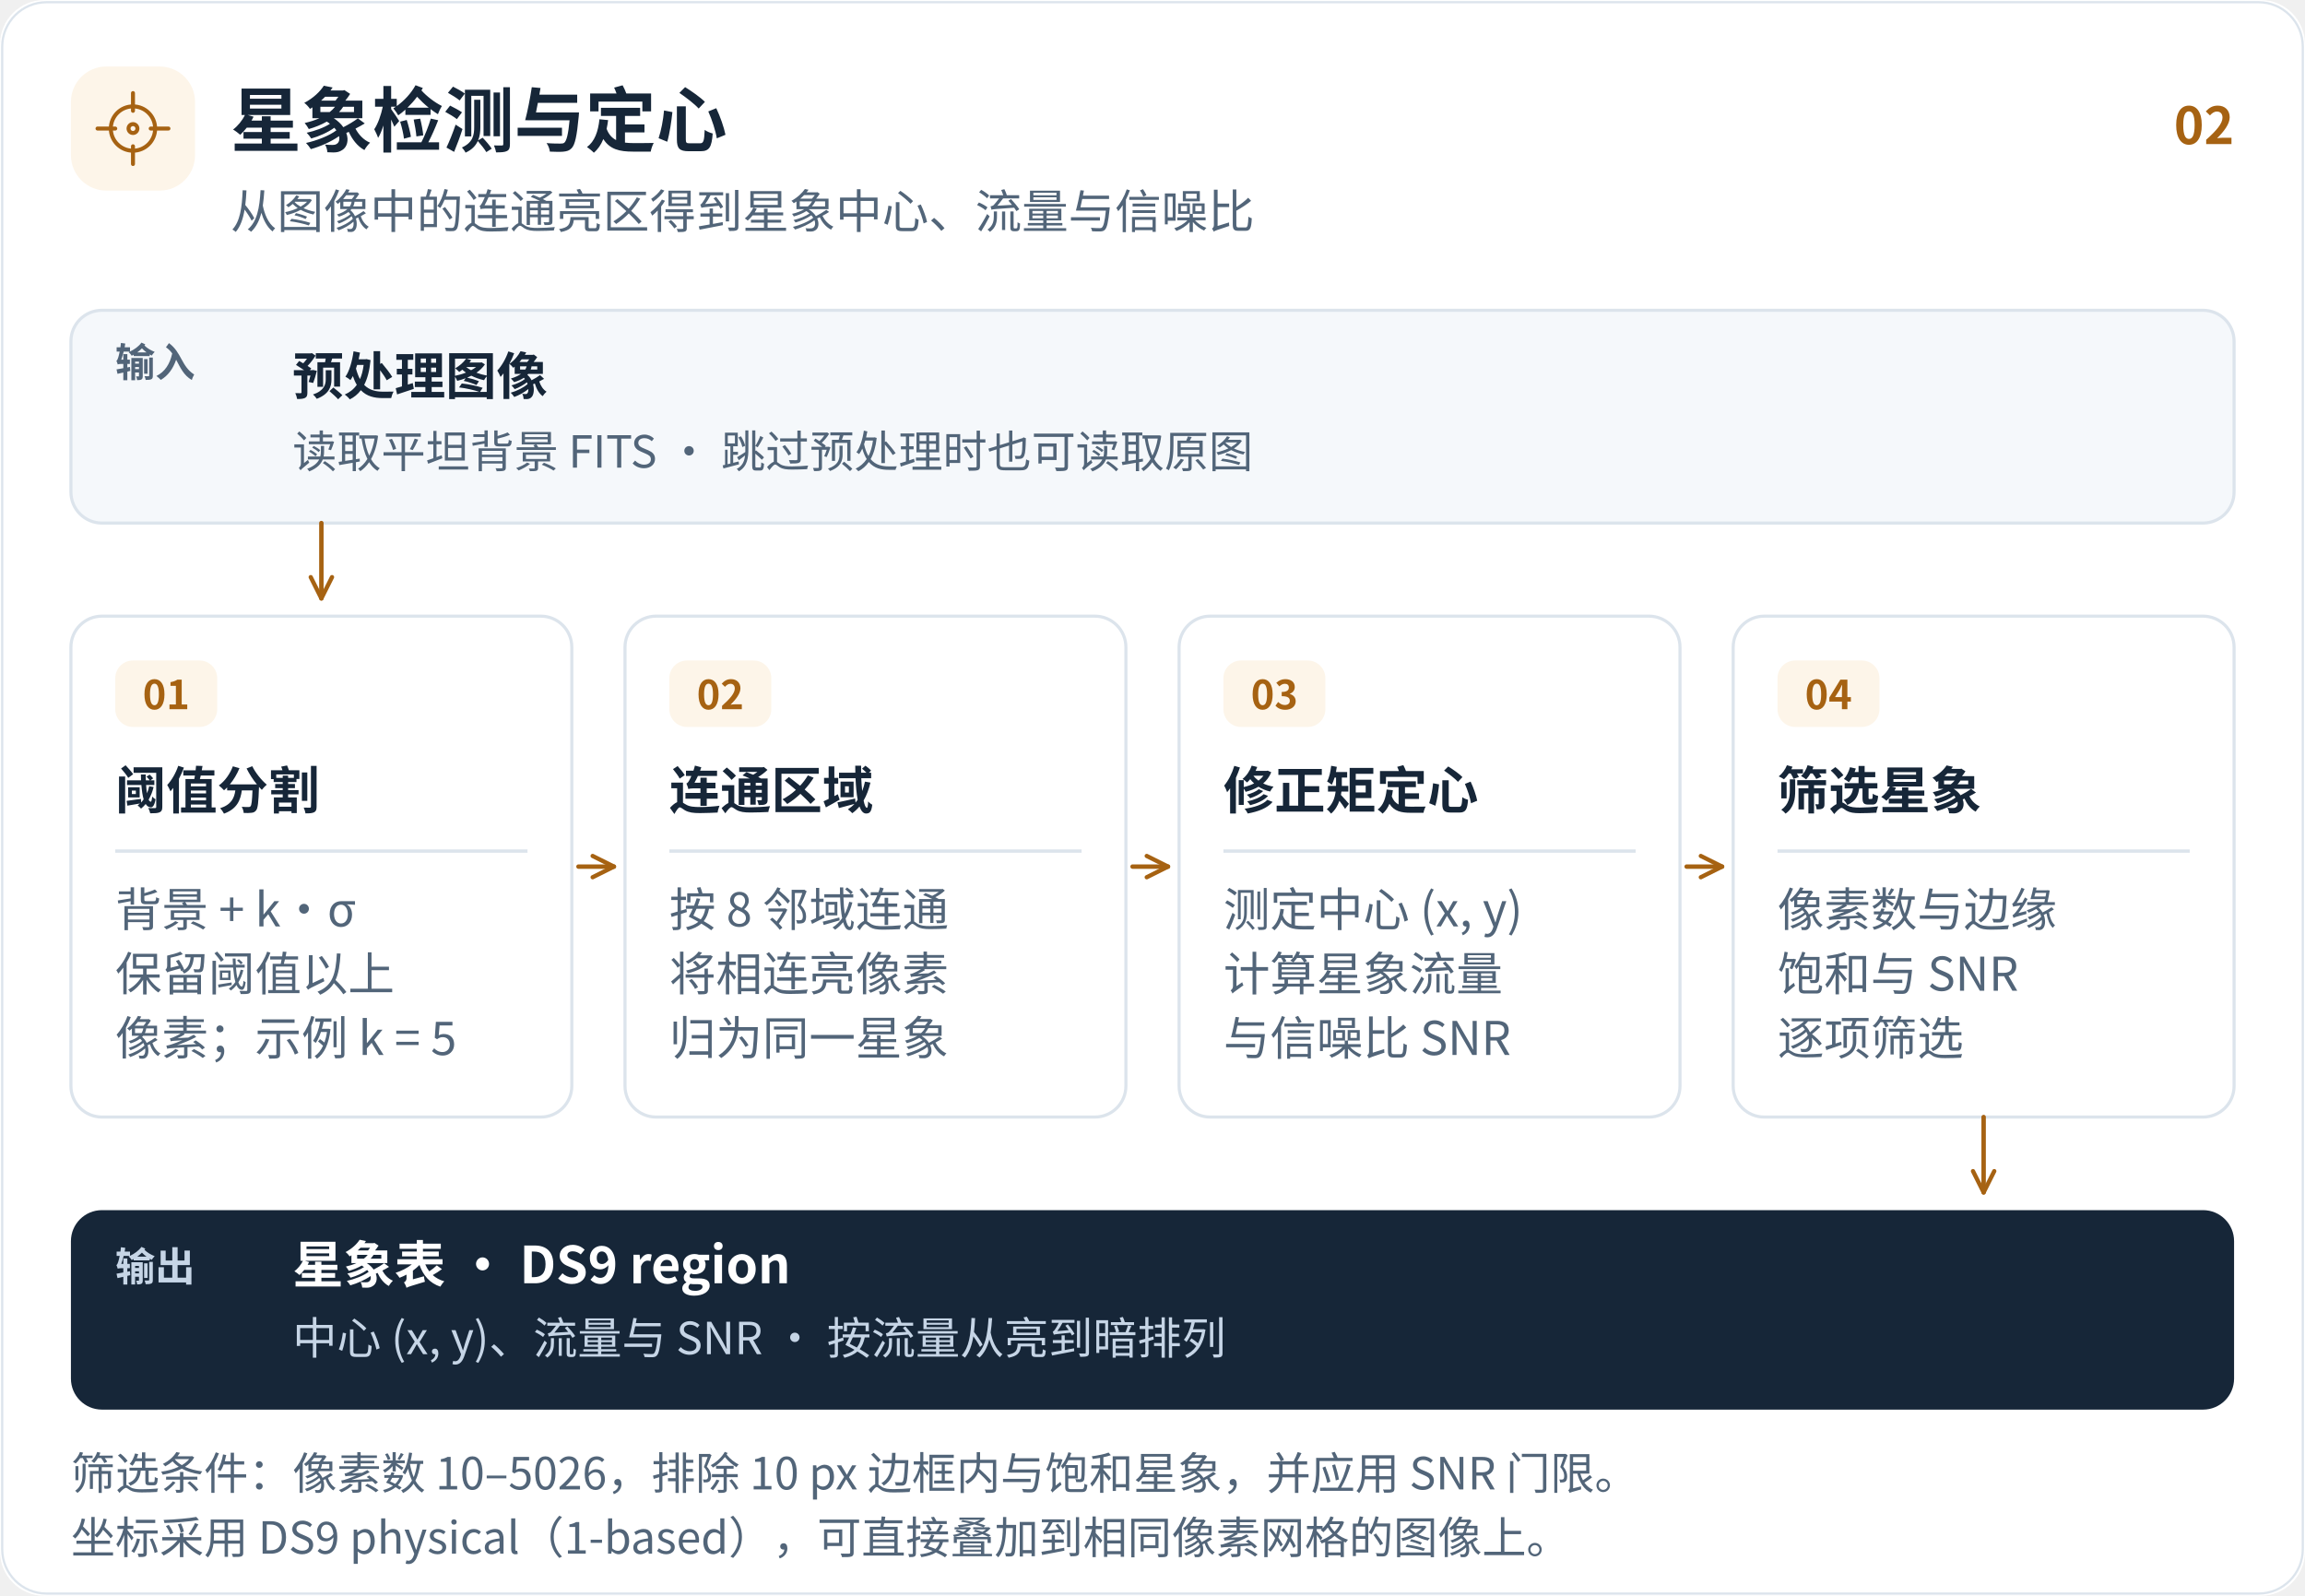
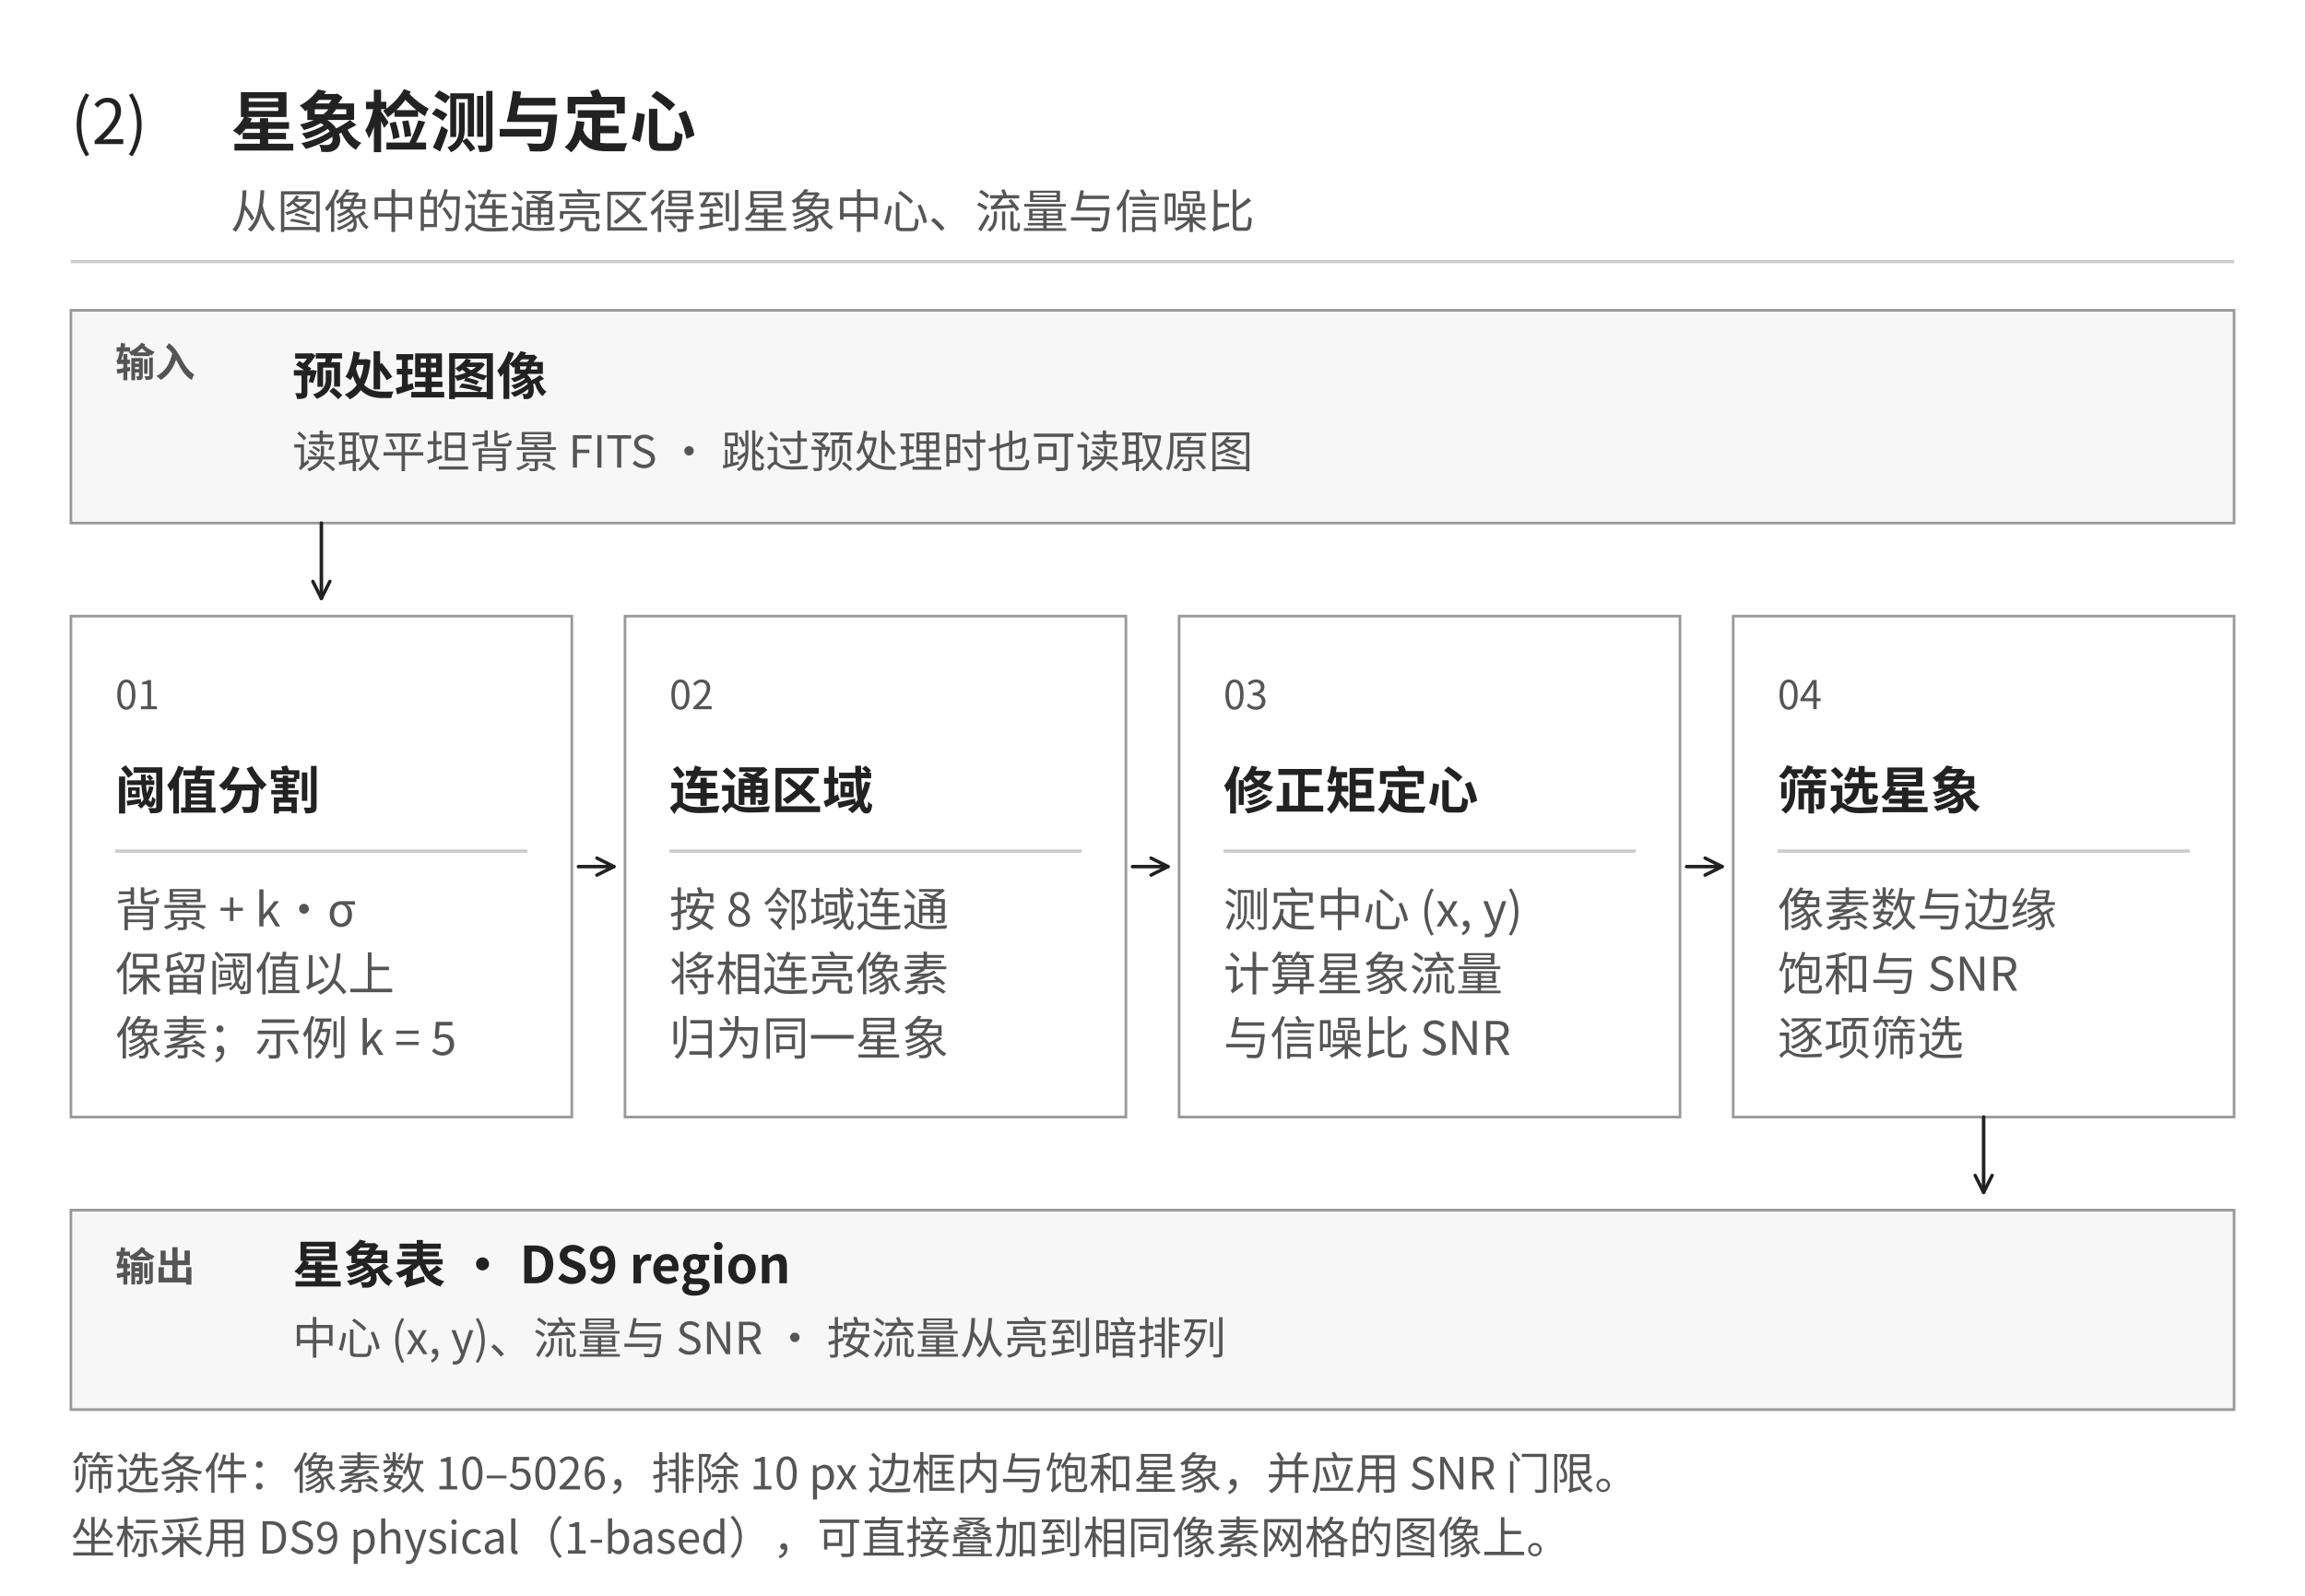
<svg xmlns="http://www.w3.org/2000/svg" width="1040" height="720" viewBox="0 0 1040 720" role="img" aria-labelledby="title desc">
  <defs>
    <marker id="arrow-pre" viewBox="0 0 10 10" refX="9" refY="5" markerWidth="6" markerHeight="6" orient="auto">
-       <path d="M 1 1 L 9 5 L 1 9" fill="none" stroke="#0b7b72" stroke-width="1.6" stroke-linecap="round" stroke-linejoin="round" />
+       <path d="M 1 1 L 9 5 L 1 9" fill="none" stroke="#222222" stroke-width="1.6" stroke-linecap="round" stroke-linejoin="round" />
    </marker>
    <marker id="arrow-detect" viewBox="0 0 10 10" refX="9" refY="5" markerWidth="6" markerHeight="6" orient="auto">
-       <path d="M 1 1 L 9 5 L 1 9" fill="none" stroke="#a66212" stroke-width="1.6" stroke-linecap="round" stroke-linejoin="round" />
+       <path d="M 1 1 L 9 5 L 1 9" fill="none" stroke="#222222" stroke-width="1.6" stroke-linecap="round" stroke-linejoin="round" />
    </marker>
    <marker id="arrow-match" viewBox="0 0 10 10" refX="9" refY="5" markerWidth="6" markerHeight="6" orient="auto">
-       <path d="M 1 1 L 9 5 L 1 9" fill="none" stroke="#3269b0" stroke-width="1.6" stroke-linecap="round" stroke-linejoin="round" />
+       <path d="M 1 1 L 9 5 L 1 9" fill="none" stroke="#222222" stroke-width="1.6" stroke-linecap="round" stroke-linejoin="round" />
    </marker>
    <marker id="arrow-comoc" viewBox="0 0 10 10" refX="9" refY="5" markerWidth="6" markerHeight="6" orient="auto">
-       <path d="M 1 1 L 9 5 L 1 9" fill="none" stroke="#7955a3" stroke-width="1.6" stroke-linecap="round" stroke-linejoin="round" />
+       <path d="M 1 1 L 9 5 L 1 9" fill="none" stroke="#222222" stroke-width="1.6" stroke-linecap="round" stroke-linejoin="round" />
    </marker>
    <marker id="arrow-main" viewBox="0 0 10 10" refX="9" refY="5" markerWidth="6" markerHeight="6" orient="auto">
-       <path d="M 1 1 L 9 5 L 1 9" fill="none" stroke="#526579" stroke-width="1.6" stroke-linecap="round" stroke-linejoin="round" />
+       <path d="M 1 1 L 9 5 L 1 9" fill="none" stroke="#222222" stroke-width="1.6" stroke-linecap="round" stroke-linejoin="round" />
    </marker>
  </defs>
  <g font-family="'PingFang SC','Microsoft YaHei','Noto Sans CJK SC','Hiragino Sans GB','Source Han Sans SC',sans-serif">
-     <rect width="1040" height="720" rx="20" fill="#ffffff" />
-     <rect x="1" y="1" width="1038" height="718" rx="20" fill="none" stroke="#dce4ec" />
-     <rect x="32" y="30" width="56" height="56" rx="16" fill="#fdf5e9" stroke="none" stroke-width="1.4" />
-     <g transform="translate(44 42)" fill="none" stroke="#a66212" stroke-width="1.8" stroke-linecap="round" stroke-linejoin="round">
-       <circle cx="16" cy="16" r="10" />
-       <path d="M 16 0 V 8 M 16 24 V 32 M 0 16 H 8 M 24 16 H 32" />
-       <circle cx="16" cy="16" r="2" />
-     </g>
-     <text x="104" y="66" font-size="32" font-weight="700" fill="#162638" text-anchor="start">星象检测与定心</text>
-     <text x="104" y="103" font-size="21" font-weight="400" fill="#526579" text-anchor="start">从图像中的连通亮区得到星象中心、流量与信噪比</text>
-     <text x="1008" y="65" font-size="23" font-weight="600" fill="#a66212" text-anchor="end">02</text>
-     <rect x="32" y="140" width="976" height="96" rx="14" fill="#f5f8fb" stroke="#dce4ec" stroke-width="1.4" />
-     <text x="52" y="170" font-size="18" font-weight="600" fill="#526579" text-anchor="start">输入</text>
-     <text x="132.0" y="178" font-size="23" font-weight="600" fill="#162638" text-anchor="start">预处理图像</text>
-     <text x="132.0" y="211" font-size="20" font-weight="400" fill="#526579" text-anchor="start">读取平坦背景 FITS · 跳过预处理时也可读取原图</text>
-     <path d="M 145 236 L 145 270" fill="none" stroke="#a66212" stroke-width="2" stroke-linejoin="round" stroke-linecap="round" marker-end="url(#arrow-detect)" />
-     <rect x="32" y="278" width="226" height="226" rx="14" fill="#ffffff" stroke="#dce4ec" stroke-width="1.4" />
-     <rect x="52" y="298" width="46" height="30" rx="8" fill="#fdf5e9" stroke="none" stroke-width="1.4" />
-     <text x="75" y="320" font-size="18" font-weight="600" fill="#a66212" text-anchor="middle">01</text>
-     <text x="52" y="365" font-size="23" font-weight="700" fill="#162638" text-anchor="start">阈值分割</text>
-     <path d="M 52 384 L 238 384" fill="none" stroke="#dce4ec" stroke-width="1.5" />
-     <text x="52" y="418" font-size="21" font-weight="400" fill="#526579" text-anchor="start">背景 + k·σ</text>
-     <text x="52" y="447" font-size="21" font-weight="400" fill="#526579" text-anchor="start">保留阈值以上</text>
-     <text x="52" y="476" font-size="21" font-weight="400" fill="#526579" text-anchor="start">像素；示例 k = 5</text>
-     <path d="M 261 391 L 277 391" fill="none" stroke="#a66212" stroke-width="2" stroke-linejoin="round" stroke-linecap="round" marker-end="url(#arrow-detect)" />
-     <rect x="282" y="278" width="226" height="226" rx="14" fill="#ffffff" stroke="#dce4ec" stroke-width="1.4" />
-     <rect x="302" y="298" width="46" height="30" rx="8" fill="#fdf5e9" stroke="none" stroke-width="1.4" />
-     <text x="325" y="320" font-size="18" font-weight="600" fill="#a66212" text-anchor="middle">02</text>
-     <text x="302" y="365" font-size="23" font-weight="700" fill="#162638" text-anchor="start">连通区域</text>
-     <path d="M 302 384 L 488 384" fill="none" stroke="#dce4ec" stroke-width="1.5" />
-     <text x="302" y="418" font-size="21" font-weight="400" fill="#526579" text-anchor="start">按 8 邻域连通</text>
-     <text x="302" y="447" font-size="21" font-weight="400" fill="#526579" text-anchor="start">将相连亮像素</text>
-     <text x="302" y="476" font-size="21" font-weight="400" fill="#526579" text-anchor="start">归为同一星象</text>
-     <path d="M 511 391 L 527 391" fill="none" stroke="#a66212" stroke-width="2" stroke-linejoin="round" stroke-linecap="round" marker-end="url(#arrow-detect)" />
-     <rect x="532" y="278" width="226" height="226" rx="14" fill="#ffffff" stroke="#dce4ec" stroke-width="1.4" />
-     <rect x="552" y="298" width="46" height="30" rx="8" fill="#fdf5e9" stroke="none" stroke-width="1.4" />
-     <text x="575" y="320" font-size="18" font-weight="600" fill="#a66212" text-anchor="middle">03</text>
-     <text x="552" y="365" font-size="23" font-weight="700" fill="#162638" text-anchor="start">修正矩定心</text>
-     <path d="M 552 384 L 738 384" fill="none" stroke="#dce4ec" stroke-width="1.5" />
-     <text x="552" y="418" font-size="21" font-weight="400" fill="#526579" text-anchor="start">测定中心 (x, y)</text>
-     <text x="552" y="447" font-size="21" font-weight="400" fill="#526579" text-anchor="start">计算星象流量</text>
-     <text x="552" y="476" font-size="21" font-weight="400" fill="#526579" text-anchor="start">与信噪比 SNR</text>
-     <path d="M 761 391 L 777 391" fill="none" stroke="#a66212" stroke-width="2" stroke-linejoin="round" stroke-linecap="round" marker-end="url(#arrow-detect)" />
-     <rect x="782" y="278" width="226" height="226" rx="14" fill="#ffffff" stroke="#dce4ec" stroke-width="1.4" />
-     <rect x="802" y="298" width="46" height="30" rx="8" fill="#fdf5e9" stroke="none" stroke-width="1.4" />
-     <text x="825" y="320" font-size="18" font-weight="600" fill="#a66212" text-anchor="middle">04</text>
-     <text x="802" y="365" font-size="23" font-weight="700" fill="#162638" text-anchor="start">筛选星象</text>
-     <path d="M 802 384 L 988 384" fill="none" stroke="#dce4ec" stroke-width="1.5" />
-     <text x="802" y="418" font-size="21" font-weight="400" fill="#526579" text-anchor="start">像素数与边缘</text>
-     <text x="802" y="447" font-size="21" font-weight="400" fill="#526579" text-anchor="start">饱和与 SNR</text>
-     <text x="802" y="476" font-size="21" font-weight="400" fill="#526579" text-anchor="start">逐项筛选</text>
-     <path d="M 895 504 L 895 538" fill="none" stroke="#a66212" stroke-width="2" stroke-linejoin="round" stroke-linecap="round" marker-end="url(#arrow-detect)" />
-     <rect x="32" y="546" width="976" height="90" rx="14" fill="#162638" stroke="none" stroke-width="1.4" />
-     <text x="52" y="578" font-size="18" font-weight="600" fill="#c6d5e6" text-anchor="start">输出</text>
-     <text x="132.0" y="579" font-size="23" font-weight="600" fill="#ffffff" text-anchor="start">星象表 · DS9 region</text>
-     <text x="132.0" y="611" font-size="20" font-weight="400" fill="#c6d5e6" text-anchor="start">中心 (x, y)、流量与 SNR · 按流量从亮到暗排列</text>
-     <text x="32" y="672" font-size="20" font-weight="400" fill="#526579" text-anchor="start">筛选条件：像素数 10–5026，排除 10 px 边框内与饱和星象，并应用 SNR 门限。</text>
-     <text x="32" y="701" font-size="20" font-weight="400" fill="#526579" text-anchor="start">坐标采用 DS9 physical（1-based），可直接叠加到相同像素网格的图像上。</text>
+     <rect width="1040" height="720" fill="#ffffff" />
+     <text x="32" y="65" font-size="28" font-weight="500" fill="#222222" text-anchor="start">(2)</text>
+     <text x="104" y="66" font-size="30" font-weight="600" fill="#222222" text-anchor="start">星象检测与定心</text>
+     <text x="104" y="103" font-size="21" font-weight="400" fill="#555555" text-anchor="start">从图像中的连通亮区得到星象中心、流量与信噪比</text>
+     <path d="M 32 118 L 1008 118" fill="none" stroke="#cccccc" stroke-width="1.5" />
+     <rect x="32" y="140" width="976" height="96" fill="#f7f7f7" stroke="#999999" stroke-width="1.2" />
+     <text x="52" y="170" font-size="18" font-weight="600" fill="#555555" text-anchor="start">输入</text>
+     <text x="132.0" y="178" font-size="23" font-weight="600" fill="#222222" text-anchor="start">预处理图像</text>
+     <text x="132.0" y="211" font-size="20" font-weight="400" fill="#555555" text-anchor="start">读取平坦背景 FITS · 跳过预处理时也可读取原图</text>
+     <path d="M 145 236 L 145 270" fill="none" stroke="#222222" stroke-width="1.6" stroke-linejoin="round" stroke-linecap="round" marker-end="url(#arrow-detect)" />
+     <rect x="32" y="278" width="226" height="226" fill="#ffffff" stroke="#999999" stroke-width="1.2" />
+     <text x="52" y="320" font-size="18" font-weight="500" fill="#555555" text-anchor="start">01</text>
+     <text x="52" y="365" font-size="23" font-weight="600" fill="#222222" text-anchor="start">阈值分割</text>
+     <path d="M 52 384 L 238 384" fill="none" stroke="#cccccc" stroke-width="1.5" />
+     <text x="52" y="418" font-size="21" font-weight="400" fill="#555555" text-anchor="start">背景 + k·σ</text>
+     <text x="52" y="447" font-size="21" font-weight="400" fill="#555555" text-anchor="start">保留阈值以上</text>
+     <text x="52" y="476" font-size="21" font-weight="400" fill="#555555" text-anchor="start">像素；示例 k = 5</text>
+     <path d="M 261 391 L 277 391" fill="none" stroke="#222222" stroke-width="1.6" stroke-linejoin="round" stroke-linecap="round" marker-end="url(#arrow-detect)" />
+     <rect x="282" y="278" width="226" height="226" fill="#ffffff" stroke="#999999" stroke-width="1.2" />
+     <text x="302" y="320" font-size="18" font-weight="500" fill="#555555" text-anchor="start">02</text>
+     <text x="302" y="365" font-size="23" font-weight="600" fill="#222222" text-anchor="start">连通区域</text>
+     <path d="M 302 384 L 488 384" fill="none" stroke="#cccccc" stroke-width="1.5" />
+     <text x="302" y="418" font-size="21" font-weight="400" fill="#555555" text-anchor="start">按 8 邻域连通</text>
+     <text x="302" y="447" font-size="21" font-weight="400" fill="#555555" text-anchor="start">将相连亮像素</text>
+     <text x="302" y="476" font-size="21" font-weight="400" fill="#555555" text-anchor="start">归为同一星象</text>
+     <path d="M 511 391 L 527 391" fill="none" stroke="#222222" stroke-width="1.6" stroke-linejoin="round" stroke-linecap="round" marker-end="url(#arrow-detect)" />
+     <rect x="532" y="278" width="226" height="226" fill="#ffffff" stroke="#999999" stroke-width="1.2" />
+     <text x="552" y="320" font-size="18" font-weight="500" fill="#555555" text-anchor="start">03</text>
+     <text x="552" y="365" font-size="23" font-weight="600" fill="#222222" text-anchor="start">修正矩定心</text>
+     <path d="M 552 384 L 738 384" fill="none" stroke="#cccccc" stroke-width="1.5" />
+     <text x="552" y="418" font-size="21" font-weight="400" fill="#555555" text-anchor="start">测定中心 (x, y)</text>
+     <text x="552" y="447" font-size="21" font-weight="400" fill="#555555" text-anchor="start">计算星象流量</text>
+     <text x="552" y="476" font-size="21" font-weight="400" fill="#555555" text-anchor="start">与信噪比 SNR</text>
+     <path d="M 761 391 L 777 391" fill="none" stroke="#222222" stroke-width="1.6" stroke-linejoin="round" stroke-linecap="round" marker-end="url(#arrow-detect)" />
+     <rect x="782" y="278" width="226" height="226" fill="#ffffff" stroke="#999999" stroke-width="1.2" />
+     <text x="802" y="320" font-size="18" font-weight="500" fill="#555555" text-anchor="start">04</text>
+     <text x="802" y="365" font-size="23" font-weight="600" fill="#222222" text-anchor="start">筛选星象</text>
+     <path d="M 802 384 L 988 384" fill="none" stroke="#cccccc" stroke-width="1.5" />
+     <text x="802" y="418" font-size="21" font-weight="400" fill="#555555" text-anchor="start">像素数与边缘</text>
+     <text x="802" y="447" font-size="21" font-weight="400" fill="#555555" text-anchor="start">饱和与 SNR</text>
+     <text x="802" y="476" font-size="21" font-weight="400" fill="#555555" text-anchor="start">逐项筛选</text>
+     <path d="M 895 504 L 895 538" fill="none" stroke="#222222" stroke-width="1.6" stroke-linejoin="round" stroke-linecap="round" marker-end="url(#arrow-detect)" />
+     <rect x="32" y="546" width="976" height="90" fill="#f7f7f7" stroke="#999999" stroke-width="1.2" />
+     <text x="52" y="578" font-size="18" font-weight="600" fill="#555555" text-anchor="start">输出</text>
+     <text x="132.0" y="579" font-size="23" font-weight="600" fill="#222222" text-anchor="start">星象表 · DS9 region</text>
+     <text x="132.0" y="611" font-size="20" font-weight="400" fill="#555555" text-anchor="start">中心 (x, y)、流量与 SNR · 按流量从亮到暗排列</text>
+     <text x="32" y="672" font-size="20" font-weight="400" fill="#555555" text-anchor="start">筛选条件：像素数 10–5026，排除 10 px 边框内与饱和星象，并应用 SNR 门限。</text>
+     <text x="32" y="701" font-size="20" font-weight="400" fill="#555555" text-anchor="start">坐标采用 DS9 physical（1-based），可直接叠加到相同像素网格的图像上。</text>
  </g>
</svg>
